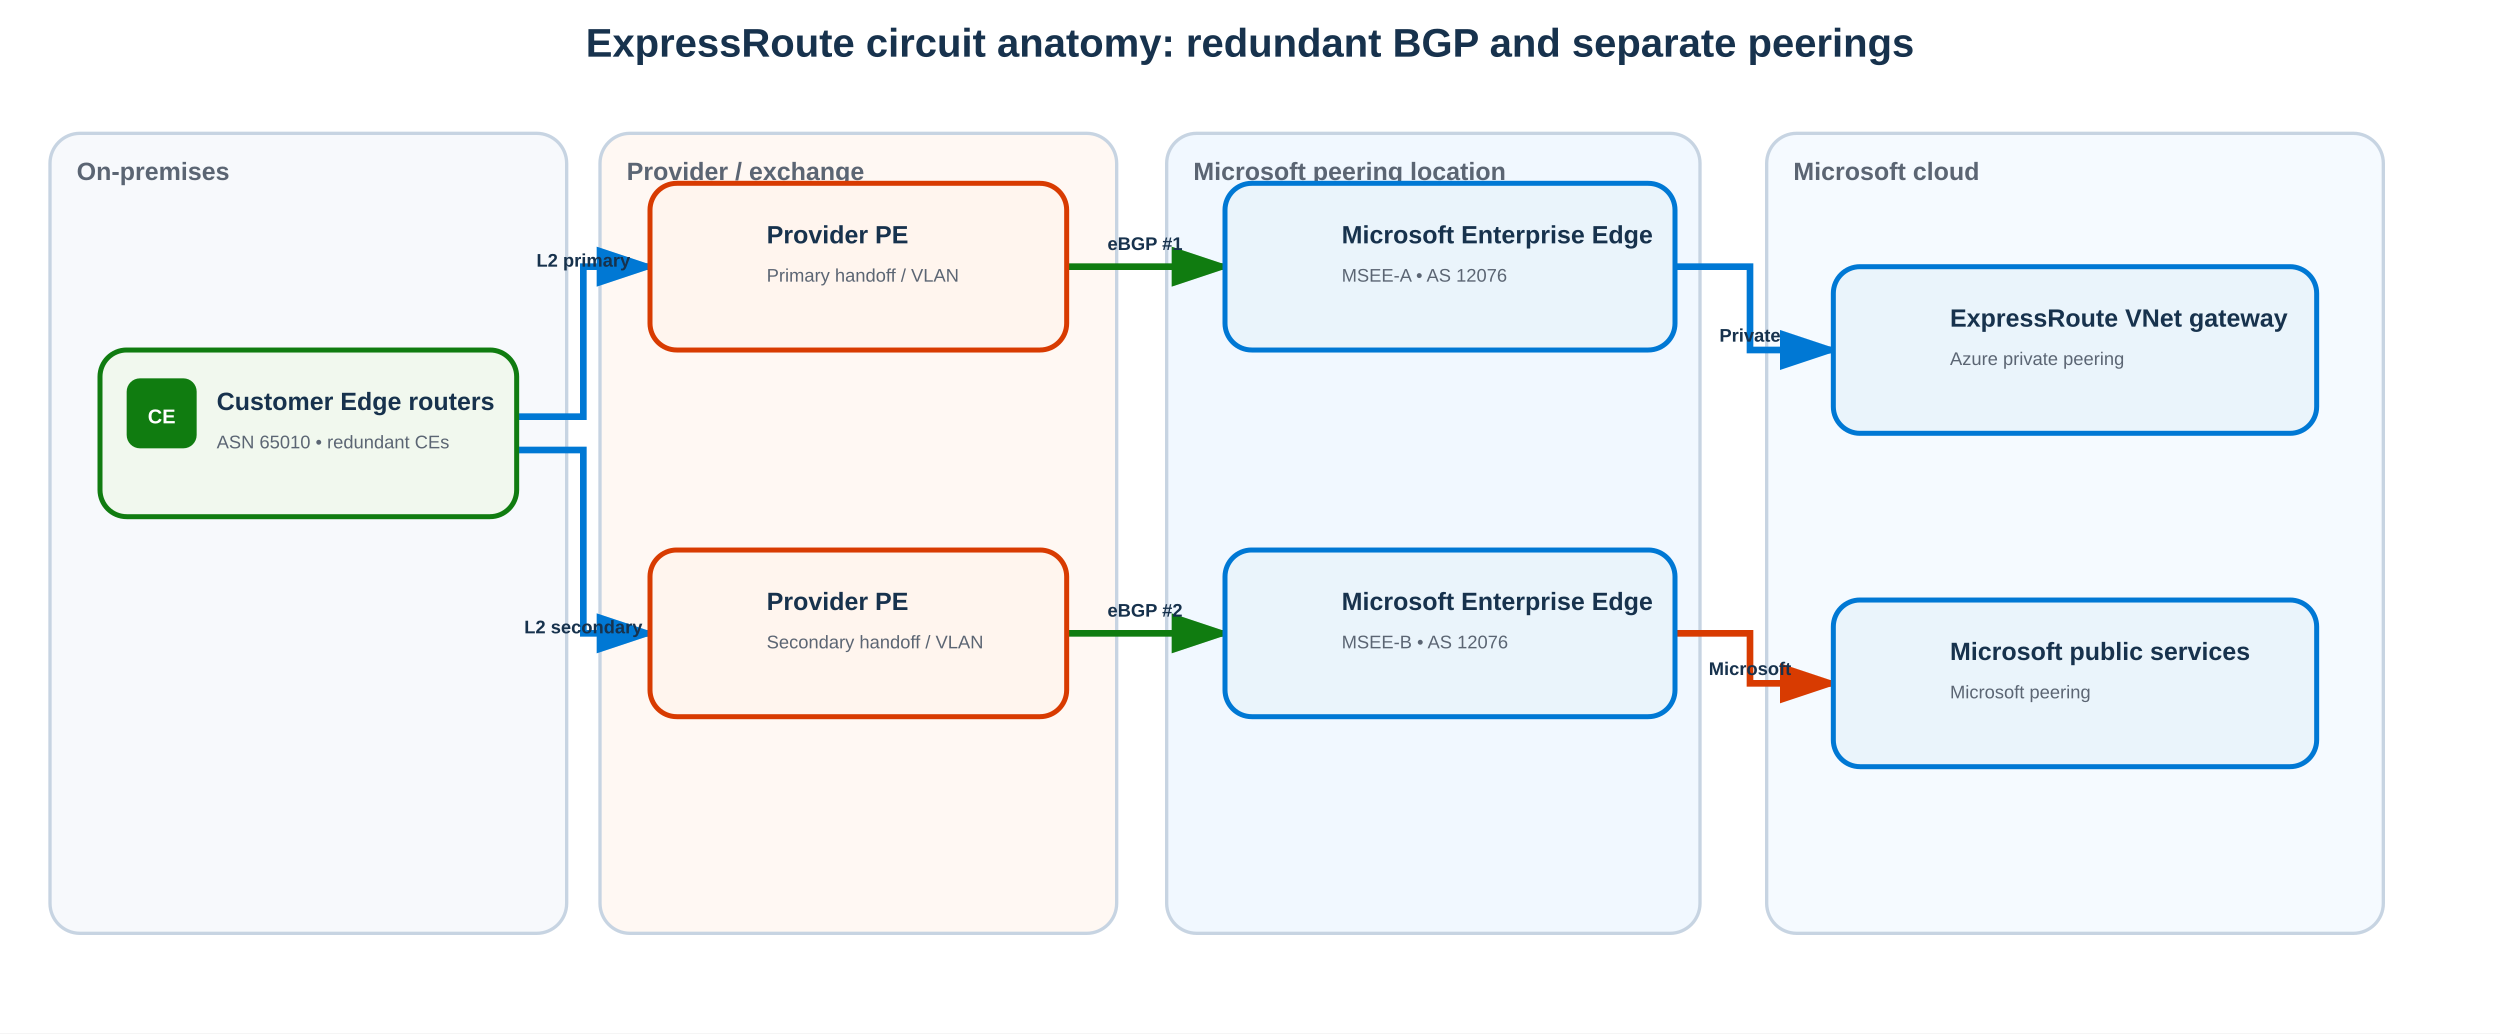
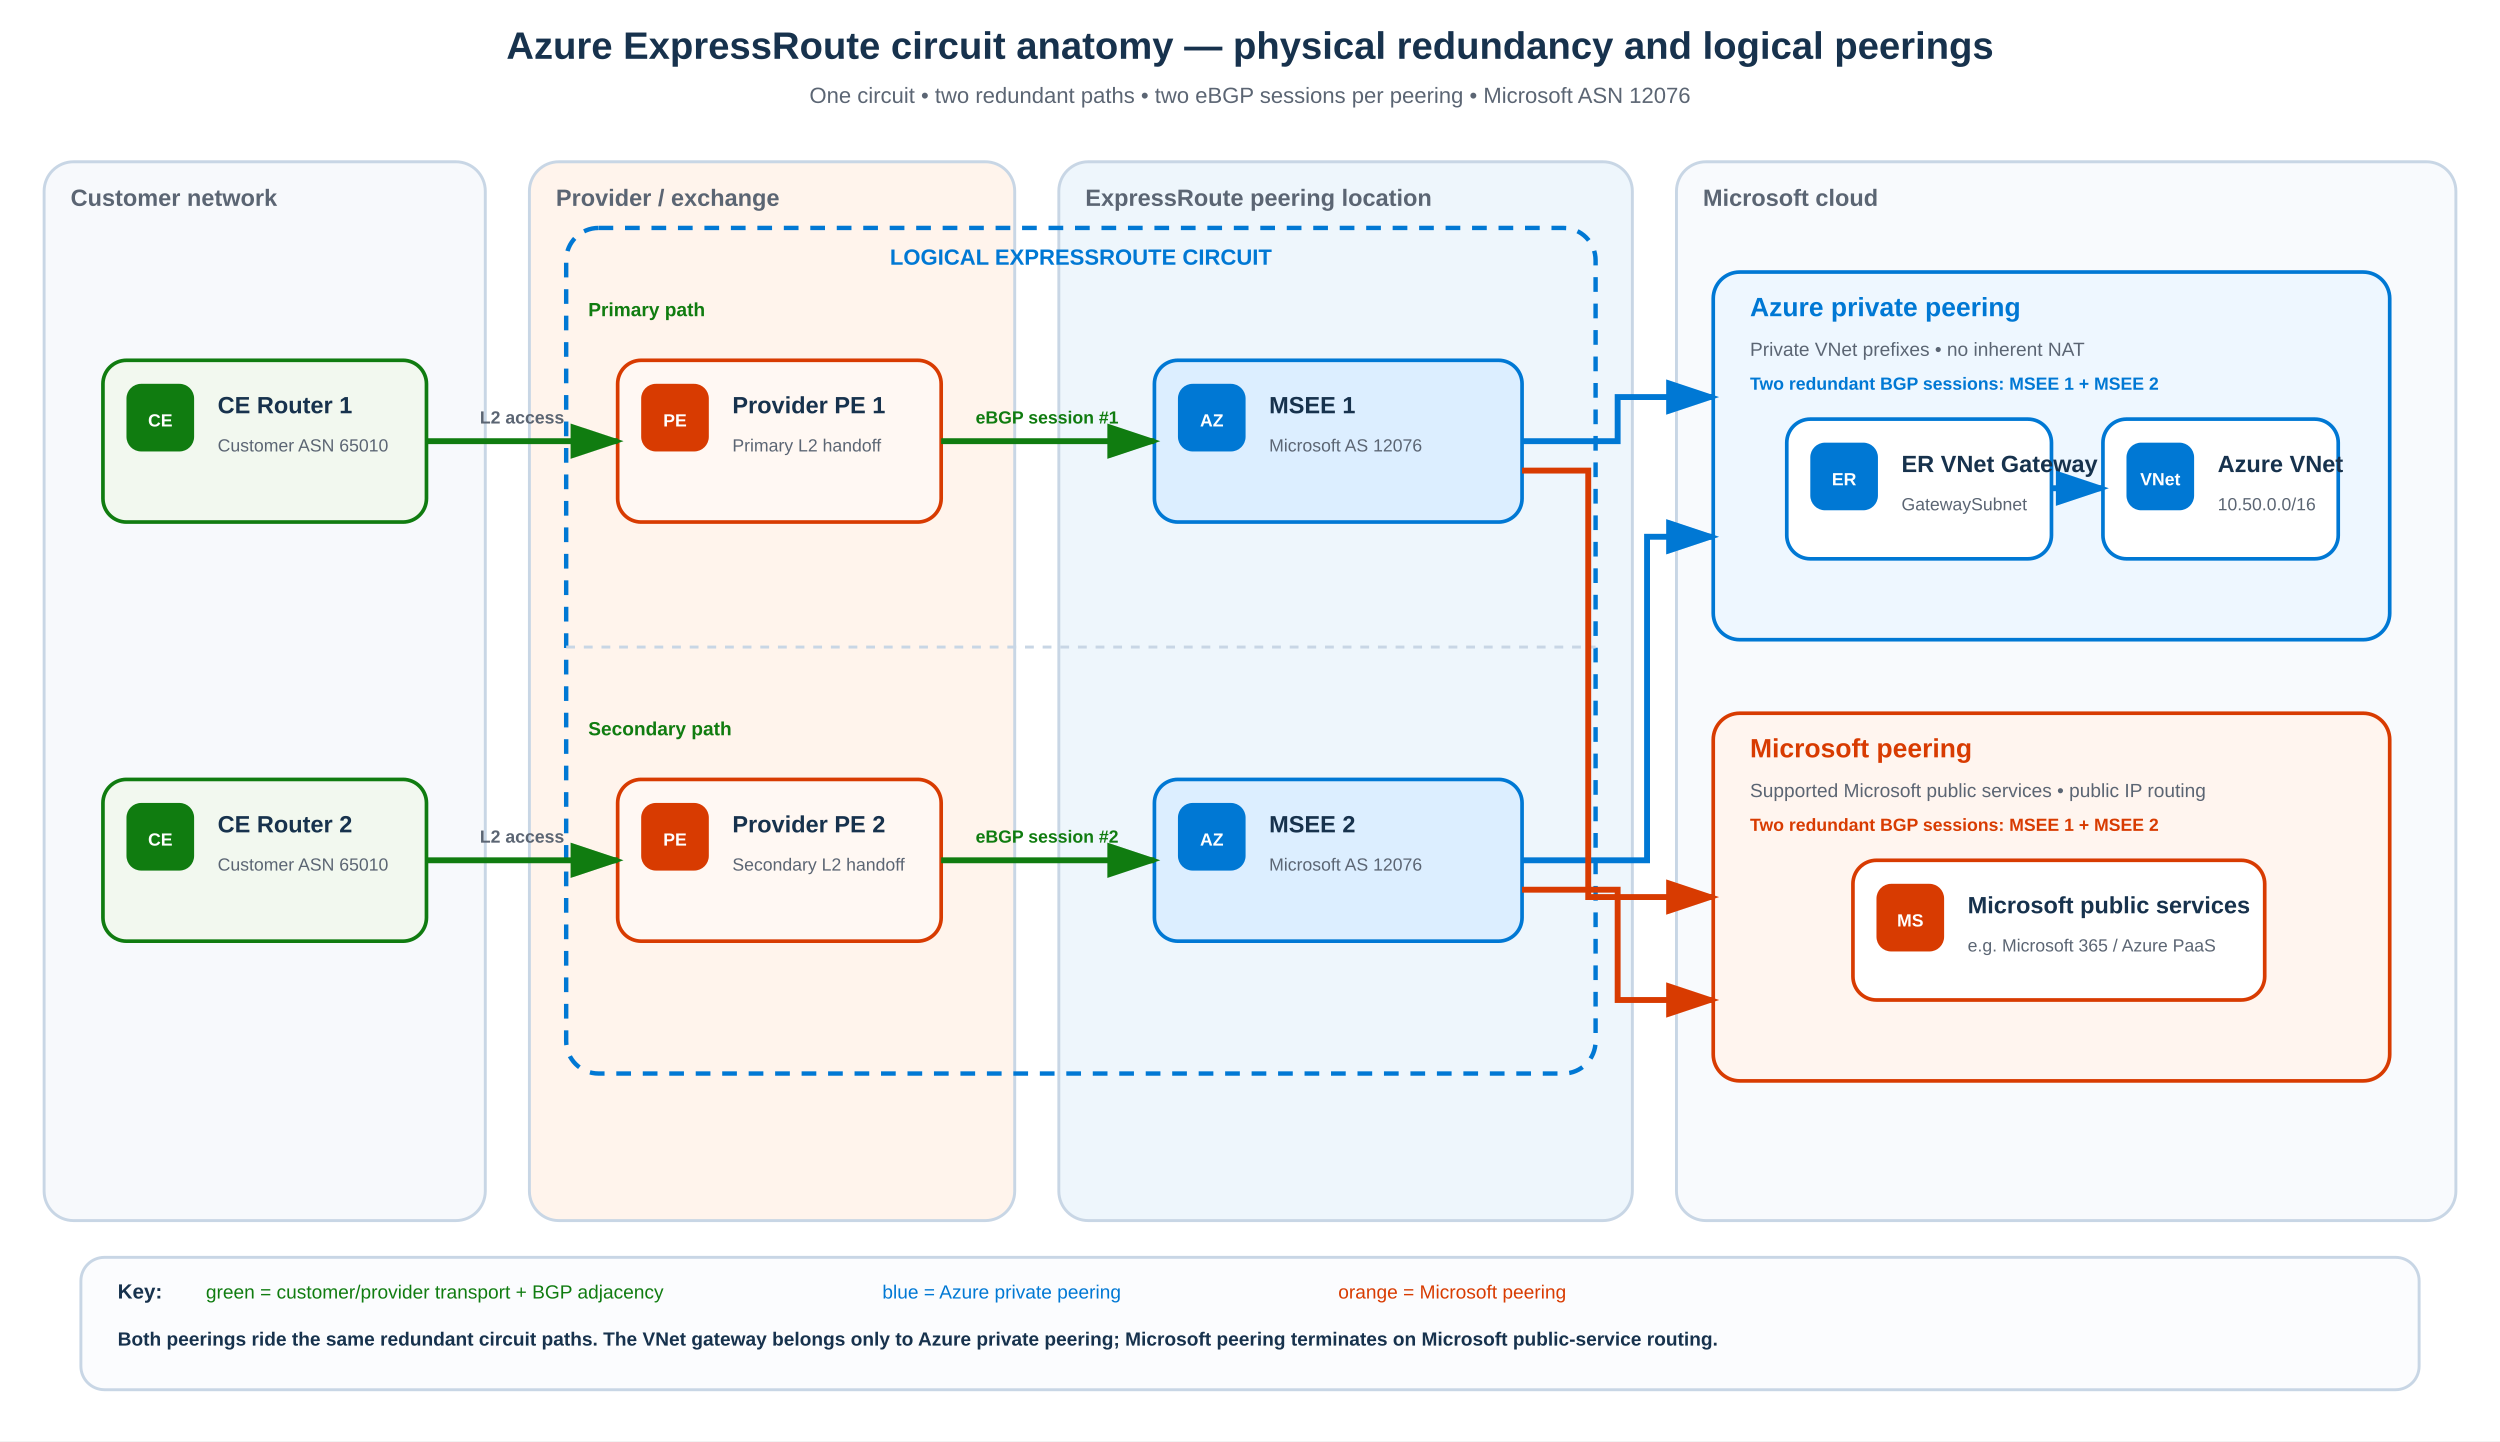
- <svg xmlns="http://www.w3.org/2000/svg" width="1500" height="620" viewBox="0 0 1500 620">
+ <svg xmlns="http://www.w3.org/2000/svg" width="1700" height="980" viewBox="0 0 1700 980">
  <defs>
    <marker id="ab" markerWidth="10" markerHeight="10" refX="8" refY="3" orient="auto">
      <path d="M0,0 L0,6 L9,3 z" fill="#0078D4" />
    </marker>
    <marker id="ag" markerWidth="10" markerHeight="10" refX="8" refY="3" orient="auto">
      <path d="M0,0 L0,6 L9,3 z" fill="#107C10" />
    </marker>
    <marker id="ao" markerWidth="10" markerHeight="10" refX="8" refY="3" orient="auto">
      <path d="M0,0 L0,6 L9,3 z" fill="#D83B01" />
    </marker>
-     <marker id="ap" markerWidth="10" markerHeight="10" refX="8" refY="3" orient="auto">
-       <path d="M0,0 L0,6 L9,3 z" fill="#6B4EFF" />
-     </marker>
+     <filter id="shadow" x="-10%" y="-10%" width="120%" height="120%">
+       <feDropShadow dx="0" dy="2" stdDeviation="3" flood-opacity="0.15" />
+     </filter>
  </defs>
  <rect width="100%" height="100%" fill="white" />
-   <text x="750.0" y="34" text-anchor="middle" font-family="Segoe UI,Arial,sans-serif" font-size="24" font-weight="700" fill="#17324D">ExpressRoute circuit anatomy: redundant BGP and separate peerings</text>
-   <rect x="30" y="80" width="310" height="480" rx="18" fill="#F7F9FC" stroke="#C7D4E2" stroke-width="2" />
-   <text x="46" y="108" text-anchor="start" font-family="Segoe UI,Arial,sans-serif" font-size="15" font-weight="700" fill="#5B6573">On-premises</text>
-   <rect x="360" y="80" width="310" height="480" rx="18" fill="#FFF8F3" stroke="#C7D4E2" stroke-width="2" />
-   <text x="376" y="108" text-anchor="start" font-family="Segoe UI,Arial,sans-serif" font-size="15" font-weight="700" fill="#5B6573">Provider / exchange</text>
-   <rect x="700" y="80" width="320" height="480" rx="18" fill="#F1F8FF" stroke="#C7D4E2" stroke-width="2" />
-   <text x="716" y="108" text-anchor="start" font-family="Segoe UI,Arial,sans-serif" font-size="15" font-weight="700" fill="#5B6573">Microsoft peering location</text>
-   <rect x="1060" y="80" width="370" height="480" rx="18" fill="#F5FAFF" stroke="#C7D4E2" stroke-width="2" />
-   <text x="1076" y="108" text-anchor="start" font-family="Segoe UI,Arial,sans-serif" font-size="15" font-weight="700" fill="#5B6573">Microsoft cloud</text>
-   <polyline points="310,250 350,250 350,160 390,160" fill="none" stroke="#0078D4" stroke-width="4" marker-end="url(#ab)" />
-   <text x="350" y="160" text-anchor="middle" font-family="Segoe UI,Arial,sans-serif" font-size="11" font-weight="600" fill="#17324D">L2 primary</text>
-   <polyline points="310,270 350,270 350,380 390,380" fill="none" stroke="#0078D4" stroke-width="4" marker-end="url(#ab)" />
-   <text x="350" y="380" text-anchor="middle" font-family="Segoe UI,Arial,sans-serif" font-size="11" font-weight="600" fill="#17324D">L2 secondary</text>
-   <polyline points="640,160 735,160" fill="none" stroke="#107C10" stroke-width="4" marker-end="url(#ag)" />
-   <text x="687" y="150" text-anchor="middle" font-family="Segoe UI,Arial,sans-serif" font-size="11" font-weight="600" fill="#17324D">eBGP #1</text>
-   <polyline points="640,380 735,380" fill="none" stroke="#107C10" stroke-width="4" marker-end="url(#ag)" />
-   <text x="687" y="370" text-anchor="middle" font-family="Segoe UI,Arial,sans-serif" font-size="11" font-weight="600" fill="#17324D">eBGP #2</text>
-   <polyline points="1005,160 1050,160 1050,210 1100,210" fill="none" stroke="#0078D4" stroke-width="4" marker-end="url(#ab)" />
-   <text x="1050" y="205" text-anchor="middle" font-family="Segoe UI,Arial,sans-serif" font-size="11" font-weight="600" fill="#17324D">Private</text>
-   <polyline points="1005,380 1050,380 1050,410 1100,410" fill="none" stroke="#D83B01" stroke-width="4" marker-end="url(#ao)" />
-   <text x="1050" y="405" text-anchor="middle" font-family="Segoe UI,Arial,sans-serif" font-size="11" font-weight="600" fill="#17324D">Microsoft</text>
-   <rect x="60" y="210" width="250" height="100" rx="16" fill="#F1F8EE" stroke="#107C10" stroke-width="3" />
-   <rect x="76" y="227" width="42" height="42" rx="8" fill="#107C10" />
-   <text x="97" y="254" text-anchor="middle" font-family="Segoe UI,Arial,sans-serif" font-size="12" font-weight="700" fill="white">CE</text>
-   <text x="130" y="246" text-anchor="start" font-family="Segoe UI,Arial,sans-serif" font-size="15" font-weight="700" fill="#17324D">Customer Edge routers</text>
-   <text x="130" y="269" text-anchor="start" font-family="Segoe UI,Arial,sans-serif" font-size="11" fill="#5B6573">ASN 65010 • redundant CEs</text>
-   <rect x="390" y="110" width="250" height="100" rx="16" fill="#FFF5EE" stroke="#D83B01" stroke-width="3" />
-   <text x="460" y="146" text-anchor="start" font-family="Segoe UI,Arial,sans-serif" font-size="15" font-weight="700" fill="#17324D">Provider PE</text>
-   <text x="460" y="169" text-anchor="start" font-family="Segoe UI,Arial,sans-serif" font-size="11" fill="#5B6573">Primary handoff / VLAN</text>
-   <rect x="390" y="330" width="250" height="100" rx="16" fill="#FFF5EE" stroke="#D83B01" stroke-width="3" />
-   <text x="460" y="366" text-anchor="start" font-family="Segoe UI,Arial,sans-serif" font-size="15" font-weight="700" fill="#17324D">Provider PE</text>
-   <text x="460" y="389" text-anchor="start" font-family="Segoe UI,Arial,sans-serif" font-size="11" fill="#5B6573">Secondary handoff / VLAN</text>
-   <rect x="735" y="110" width="270" height="100" rx="16" fill="#EAF4FB" stroke="#0078D4" stroke-width="3" />
-   <text x="805" y="146" text-anchor="start" font-family="Segoe UI,Arial,sans-serif" font-size="15" font-weight="700" fill="#17324D">Microsoft Enterprise Edge</text>
-   <text x="805" y="169" text-anchor="start" font-family="Segoe UI,Arial,sans-serif" font-size="11" fill="#5B6573">MSEE-A • AS 12076</text>
-   <rect x="735" y="330" width="270" height="100" rx="16" fill="#EAF4FB" stroke="#0078D4" stroke-width="3" />
-   <text x="805" y="366" text-anchor="start" font-family="Segoe UI,Arial,sans-serif" font-size="15" font-weight="700" fill="#17324D">Microsoft Enterprise Edge</text>
-   <text x="805" y="389" text-anchor="start" font-family="Segoe UI,Arial,sans-serif" font-size="11" fill="#5B6573">MSEE-B • AS 12076</text>
-   <rect x="1100" y="160" width="290" height="100" rx="16" fill="#EAF4FB" stroke="#0078D4" stroke-width="3" />
-   <text x="1170" y="196" text-anchor="start" font-family="Segoe UI,Arial,sans-serif" font-size="15" font-weight="700" fill="#17324D">ExpressRoute VNet gateway</text>
-   <text x="1170" y="219" text-anchor="start" font-family="Segoe UI,Arial,sans-serif" font-size="11" fill="#5B6573">Azure private peering</text>
-   <rect x="1100" y="360" width="290" height="100" rx="16" fill="#EAF4FB" stroke="#0078D4" stroke-width="3" />
-   <text x="1170" y="396" text-anchor="start" font-family="Segoe UI,Arial,sans-serif" font-size="15" font-weight="700" fill="#17324D">Microsoft public services</text>
-   <text x="1170" y="419" text-anchor="start" font-family="Segoe UI,Arial,sans-serif" font-size="11" fill="#5B6573">Microsoft peering</text>
+   <text x="850.0" y="40" text-anchor="middle" font-family="Segoe UI,Arial,sans-serif" font-size="26" font-weight="700" fill="#17324D">
+     <tspan x="850.0" dy="0">Azure ExpressRoute circuit anatomy — physical redundancy and logical peerings</tspan>
+   </text>
+   <text x="850.0" y="70" text-anchor="middle" font-family="Segoe UI,Arial,sans-serif" font-size="15" font-weight="400" fill="#5B6573">
+     <tspan x="850.0" dy="0">One circuit • two redundant paths • two eBGP sessions per peering • Microsoft ASN 12076</tspan>
+   </text>
+   <rect x="30" y="110" width="300" height="720" rx="20" fill="#F7F9FC" stroke="#C8D6E5" stroke-width="2" />
+   <text x="48" y="140" text-anchor="start" font-family="Segoe UI,Arial,sans-serif" font-size="16" font-weight="700" fill="#5B6573">
+     <tspan x="48" dy="0">Customer network</tspan>
+   </text>
+   <rect x="360" y="110" width="330" height="720" rx="20" fill="#FFF4EC" stroke="#C8D6E5" stroke-width="2" />
+   <text x="378" y="140" text-anchor="start" font-family="Segoe UI,Arial,sans-serif" font-size="16" font-weight="700" fill="#5B6573">
+     <tspan x="378" dy="0">Provider / exchange</tspan>
+   </text>
+   <rect x="720" y="110" width="390" height="720" rx="20" fill="#EEF6FC" stroke="#C8D6E5" stroke-width="2" />
+   <text x="738" y="140" text-anchor="start" font-family="Segoe UI,Arial,sans-serif" font-size="16" font-weight="700" fill="#5B6573">
+     <tspan x="738" dy="0">ExpressRoute peering location</tspan>
+   </text>
+   <rect x="1140" y="110" width="530" height="720" rx="20" fill="#F8FAFD" stroke="#C8D6E5" stroke-width="2" />
+   <text x="1158" y="140" text-anchor="start" font-family="Segoe UI,Arial,sans-serif" font-size="16" font-weight="700" fill="#5B6573">
+     <tspan x="1158" dy="0">Microsoft cloud</tspan>
+   </text>
+   <rect x="385" y="155" width="700" height="575" rx="22" fill="none" stroke="#0078D4" stroke-width="3" stroke-dasharray="10 8" />
+   <text x="735" y="180" text-anchor="middle" font-family="Segoe UI,Arial,sans-serif" font-size="15" font-weight="700" fill="#0078D4">
+     <tspan x="735" dy="0">LOGICAL EXPRESSROUTE CIRCUIT</tspan>
+   </text>
+   <line x1="385" y1="440" x2="1085" y2="440" stroke="#C8D6E5" stroke-width="2" stroke-dasharray="6 6" />
+   <text x="400" y="215" text-anchor="start" font-family="Segoe UI,Arial,sans-serif" font-size="13" font-weight="700" fill="#107C10">
+     <tspan x="400" dy="0">Primary path</tspan>
+   </text>
+   <text x="400" y="500" text-anchor="start" font-family="Segoe UI,Arial,sans-serif" font-size="13" font-weight="700" fill="#107C10">
+     <tspan x="400" dy="0">Secondary path</tspan>
+   </text>
+   <rect x="70" y="245" width="220" height="110" rx="16" fill="#F2F8EF" stroke="#107C10" stroke-width="2.5" />
+   <rect x="86" y="261" width="46" height="46" rx="10" fill="#107C10" />
+   <text x="109" y="290" text-anchor="middle" font-family="Segoe UI,Arial,sans-serif" font-size="12" font-weight="700" fill="white">
+     <tspan x="109" dy="0">CE</tspan>
+   </text>
+   <text x="148" y="281" text-anchor="start" font-family="Segoe UI,Arial,sans-serif" font-size="16" font-weight="700" fill="#17324D">
+     <tspan x="148" dy="0">CE Router 1</tspan>
+   </text>
+   <text x="148" y="307" text-anchor="start" font-family="Segoe UI,Arial,sans-serif" font-size="12" font-weight="400" fill="#5B6573">
+     <tspan x="148" dy="0">Customer ASN 65010</tspan>
+   </text>
+   <rect x="70" y="530" width="220" height="110" rx="16" fill="#F2F8EF" stroke="#107C10" stroke-width="2.5" />
+   <rect x="86" y="546" width="46" height="46" rx="10" fill="#107C10" />
+   <text x="109" y="575" text-anchor="middle" font-family="Segoe UI,Arial,sans-serif" font-size="12" font-weight="700" fill="white">
+     <tspan x="109" dy="0">CE</tspan>
+   </text>
+   <text x="148" y="566" text-anchor="start" font-family="Segoe UI,Arial,sans-serif" font-size="16" font-weight="700" fill="#17324D">
+     <tspan x="148" dy="0">CE Router 2</tspan>
+   </text>
+   <text x="148" y="592" text-anchor="start" font-family="Segoe UI,Arial,sans-serif" font-size="12" font-weight="400" fill="#5B6573">
+     <tspan x="148" dy="0">Customer ASN 65010</tspan>
+   </text>
+   <rect x="420" y="245" width="220" height="110" rx="16" fill="#FFF8F3" stroke="#D83B01" stroke-width="2.5" />
+   <rect x="436" y="261" width="46" height="46" rx="10" fill="#D83B01" />
+   <text x="459" y="290" text-anchor="middle" font-family="Segoe UI,Arial,sans-serif" font-size="12" font-weight="700" fill="white">
+     <tspan x="459" dy="0">PE</tspan>
+   </text>
+   <text x="498" y="281" text-anchor="start" font-family="Segoe UI,Arial,sans-serif" font-size="16" font-weight="700" fill="#17324D">
+     <tspan x="498" dy="0">Provider PE 1</tspan>
+   </text>
+   <text x="498" y="307" text-anchor="start" font-family="Segoe UI,Arial,sans-serif" font-size="12" font-weight="400" fill="#5B6573">
+     <tspan x="498" dy="0">Primary L2 handoff</tspan>
+   </text>
+   <rect x="420" y="530" width="220" height="110" rx="16" fill="#FFF8F3" stroke="#D83B01" stroke-width="2.5" />
+   <rect x="436" y="546" width="46" height="46" rx="10" fill="#D83B01" />
+   <text x="459" y="575" text-anchor="middle" font-family="Segoe UI,Arial,sans-serif" font-size="12" font-weight="700" fill="white">
+     <tspan x="459" dy="0">PE</tspan>
+   </text>
+   <text x="498" y="566" text-anchor="start" font-family="Segoe UI,Arial,sans-serif" font-size="16" font-weight="700" fill="#17324D">
+     <tspan x="498" dy="0">Provider PE 2</tspan>
+   </text>
+   <text x="498" y="592" text-anchor="start" font-family="Segoe UI,Arial,sans-serif" font-size="12" font-weight="400" fill="#5B6573">
+     <tspan x="498" dy="0">Secondary L2 handoff</tspan>
+   </text>
+   <rect x="785" y="245" width="250" height="110" rx="16" fill="#DCEEFF" stroke="#0078D4" stroke-width="2.5" />
+   <rect x="801" y="261" width="46" height="46" rx="10" fill="#0078D4" />
+   <text x="824" y="290" text-anchor="middle" font-family="Segoe UI,Arial,sans-serif" font-size="12" font-weight="700" fill="white">
+     <tspan x="824" dy="0">AZ</tspan>
+   </text>
+   <text x="863" y="281" text-anchor="start" font-family="Segoe UI,Arial,sans-serif" font-size="16" font-weight="700" fill="#17324D">
+     <tspan x="863" dy="0">MSEE 1</tspan>
+   </text>
+   <text x="863" y="307" text-anchor="start" font-family="Segoe UI,Arial,sans-serif" font-size="12" font-weight="400" fill="#5B6573">
+     <tspan x="863" dy="0">Microsoft AS 12076</tspan>
+   </text>
+   <rect x="785" y="530" width="250" height="110" rx="16" fill="#DCEEFF" stroke="#0078D4" stroke-width="2.5" />
+   <rect x="801" y="546" width="46" height="46" rx="10" fill="#0078D4" />
+   <text x="824" y="575" text-anchor="middle" font-family="Segoe UI,Arial,sans-serif" font-size="12" font-weight="700" fill="white">
+     <tspan x="824" dy="0">AZ</tspan>
+   </text>
+   <text x="863" y="566" text-anchor="start" font-family="Segoe UI,Arial,sans-serif" font-size="16" font-weight="700" fill="#17324D">
+     <tspan x="863" dy="0">MSEE 2</tspan>
+   </text>
+   <text x="863" y="592" text-anchor="start" font-family="Segoe UI,Arial,sans-serif" font-size="12" font-weight="400" fill="#5B6573">
+     <tspan x="863" dy="0">Microsoft AS 12076</tspan>
+   </text>
+   <line x1="290" y1="300" x2="420" y2="300" stroke="#107C10" stroke-width="4" marker-end="url(#ag)" />
+   <line x1="640" y1="300" x2="785" y2="300" stroke="#107C10" stroke-width="4" marker-end="url(#ag)" />
+   <text x="355" y="288" text-anchor="middle" font-family="Segoe UI,Arial,sans-serif" font-size="12" font-weight="700" fill="#5B6573">
+     <tspan x="355" dy="0">L2 access</tspan>
+   </text>
+   <text x="712" y="288" text-anchor="middle" font-family="Segoe UI,Arial,sans-serif" font-size="12" font-weight="700" fill="#107C10">
+     <tspan x="712" dy="0">eBGP session #1</tspan>
+   </text>
+   <line x1="290" y1="585" x2="420" y2="585" stroke="#107C10" stroke-width="4" marker-end="url(#ag)" />
+   <line x1="640" y1="585" x2="785" y2="585" stroke="#107C10" stroke-width="4" marker-end="url(#ag)" />
+   <text x="355" y="573" text-anchor="middle" font-family="Segoe UI,Arial,sans-serif" font-size="12" font-weight="700" fill="#5B6573">
+     <tspan x="355" dy="0">L2 access</tspan>
+   </text>
+   <text x="712" y="573" text-anchor="middle" font-family="Segoe UI,Arial,sans-serif" font-size="12" font-weight="700" fill="#107C10">
+     <tspan x="712" dy="0">eBGP session #2</tspan>
+   </text>
+   <rect x="1165" y="185" width="460" height="250" rx="18" fill="#EEF7FF" stroke="#0078D4" stroke-width="2.5" />
+   <text x="1190" y="215" text-anchor="start" font-family="Segoe UI,Arial,sans-serif" font-size="18" font-weight="700" fill="#0078D4">
+     <tspan x="1190" dy="0">Azure private peering</tspan>
+   </text>
+   <text x="1190" y="242" text-anchor="start" font-family="Segoe UI,Arial,sans-serif" font-size="13" font-weight="400" fill="#5B6573">
+     <tspan x="1190" dy="0">Private VNet prefixes • no inherent NAT</tspan>
+   </text>
+   <text x="1190" y="265" text-anchor="start" font-family="Segoe UI,Arial,sans-serif" font-size="12" font-weight="700" fill="#0078D4">Two redundant BGP sessions: MSEE 1 + MSEE 2</text>
+   <rect x="1215" y="285" width="180" height="95" rx="16" fill="#fff" stroke="#0078D4" stroke-width="2.5" />
+   <rect x="1231" y="301" width="46" height="46" rx="10" fill="#0078D4" />
+   <text x="1254" y="330" text-anchor="middle" font-family="Segoe UI,Arial,sans-serif" font-size="12" font-weight="700" fill="white">
+     <tspan x="1254" dy="0">ER</tspan>
+   </text>
+   <text x="1293" y="321" text-anchor="start" font-family="Segoe UI,Arial,sans-serif" font-size="16" font-weight="700" fill="#17324D">
+     <tspan x="1293" dy="0">ER VNet Gateway</tspan>
+   </text>
+   <text x="1293" y="347" text-anchor="start" font-family="Segoe UI,Arial,sans-serif" font-size="12" font-weight="400" fill="#5B6573">
+     <tspan x="1293" dy="0">GatewaySubnet</tspan>
+   </text>
+   <rect x="1430" y="285" width="160" height="95" rx="16" fill="#fff" stroke="#0078D4" stroke-width="2.5" />
+   <rect x="1446" y="301" width="46" height="46" rx="10" fill="#0078D4" />
+   <text x="1469" y="330" text-anchor="middle" font-family="Segoe UI,Arial,sans-serif" font-size="12" font-weight="700" fill="white">
+     <tspan x="1469" dy="0">VNet</tspan>
+   </text>
+   <text x="1508" y="321" text-anchor="start" font-family="Segoe UI,Arial,sans-serif" font-size="16" font-weight="700" fill="#17324D">
+     <tspan x="1508" dy="0">Azure VNet</tspan>
+   </text>
+   <text x="1508" y="347" text-anchor="start" font-family="Segoe UI,Arial,sans-serif" font-size="12" font-weight="400" fill="#5B6573">
+     <tspan x="1508" dy="0">10.50.0.0/16</tspan>
+   </text>
+   <line x1="1395" y1="332" x2="1430" y2="332" stroke="#0078D4" stroke-width="4" marker-end="url(#ab)" />
+   <rect x="1165" y="485" width="460" height="250" rx="18" fill="#FFF5EF" stroke="#D83B01" stroke-width="2.5" />
+   <text x="1190" y="515" text-anchor="start" font-family="Segoe UI,Arial,sans-serif" font-size="18" font-weight="700" fill="#D83B01">
+     <tspan x="1190" dy="0">Microsoft peering</tspan>
+   </text>
+   <text x="1190" y="542" text-anchor="start" font-family="Segoe UI,Arial,sans-serif" font-size="13" font-weight="400" fill="#5B6573">
+     <tspan x="1190" dy="0">Supported Microsoft public services • public IP routing</tspan>
+   </text>
+   <text x="1190" y="565" text-anchor="start" font-family="Segoe UI,Arial,sans-serif" font-size="12" font-weight="700" fill="#D83B01">Two redundant BGP sessions: MSEE 1 + MSEE 2</text>
+   <rect x="1260" y="585" width="280" height="95" rx="16" fill="#fff" stroke="#D83B01" stroke-width="2.5" />
+   <rect x="1276" y="601" width="46" height="46" rx="10" fill="#D83B01" />
+   <text x="1299" y="630" text-anchor="middle" font-family="Segoe UI,Arial,sans-serif" font-size="12" font-weight="700" fill="white">
+     <tspan x="1299" dy="0">MS</tspan>
+   </text>
+   <text x="1338" y="621" text-anchor="start" font-family="Segoe UI,Arial,sans-serif" font-size="16" font-weight="700" fill="#17324D">
+     <tspan x="1338" dy="0">Microsoft public services</tspan>
+   </text>
+   <text x="1338" y="647" text-anchor="start" font-family="Segoe UI,Arial,sans-serif" font-size="12" font-weight="400" fill="#5B6573">
+     <tspan x="1338" dy="0">e.g. Microsoft 365 / Azure PaaS</tspan>
+   </text>
+   <polyline points="1035,300 1100,300 1100,270 1165,270" fill="none" stroke="#0078D4" stroke-width="4" marker-end="url(#ab)" />
+   <polyline points="1035,585 1120,585 1120,365 1165,365" fill="none" stroke="#0078D4" stroke-width="4" marker-end="url(#ab)" />
+   <polyline points="1035,320 1080,320 1080,610 1165,610" fill="none" stroke="#D83B01" stroke-width="4" marker-end="url(#ao)" />
+   <polyline points="1035,605 1100,605 1100,680 1165,680" fill="none" stroke="#D83B01" stroke-width="4" marker-end="url(#ao)" />
+   <rect x="55" y="855" width="1590" height="90" rx="16" fill="#FBFCFE" stroke="#C8D6E5" stroke-width="2" />
+   <text x="80" y="883" text-anchor="start" font-family="Segoe UI,Arial,sans-serif" font-size="14" font-weight="700" fill="#17324D">
+     <tspan x="80" dy="0">Key:</tspan>
+   </text>
+   <text x="140" y="883" text-anchor="start" font-family="Segoe UI,Arial,sans-serif" font-size="13" font-weight="400" fill="#107C10">
+     <tspan x="140" dy="0">green = customer/provider transport + BGP adjacency</tspan>
+   </text>
+   <text x="600" y="883" text-anchor="start" font-family="Segoe UI,Arial,sans-serif" font-size="13" font-weight="400" fill="#0078D4">
+     <tspan x="600" dy="0">blue = Azure private peering</tspan>
+   </text>
+   <text x="910" y="883" text-anchor="start" font-family="Segoe UI,Arial,sans-serif" font-size="13" font-weight="400" fill="#D83B01">
+     <tspan x="910" dy="0">orange = Microsoft peering</tspan>
+   </text>
+   <text x="80" y="915" text-anchor="start" font-family="Segoe UI,Arial,sans-serif" font-size="13" font-weight="700" fill="#17324D">
+     <tspan x="80" dy="0">Both peerings ride the same redundant circuit paths. The VNet gateway belongs only to Azure private peering; Microsoft peering terminates on Microsoft public-service routing.</tspan>
+   </text>
</svg>
